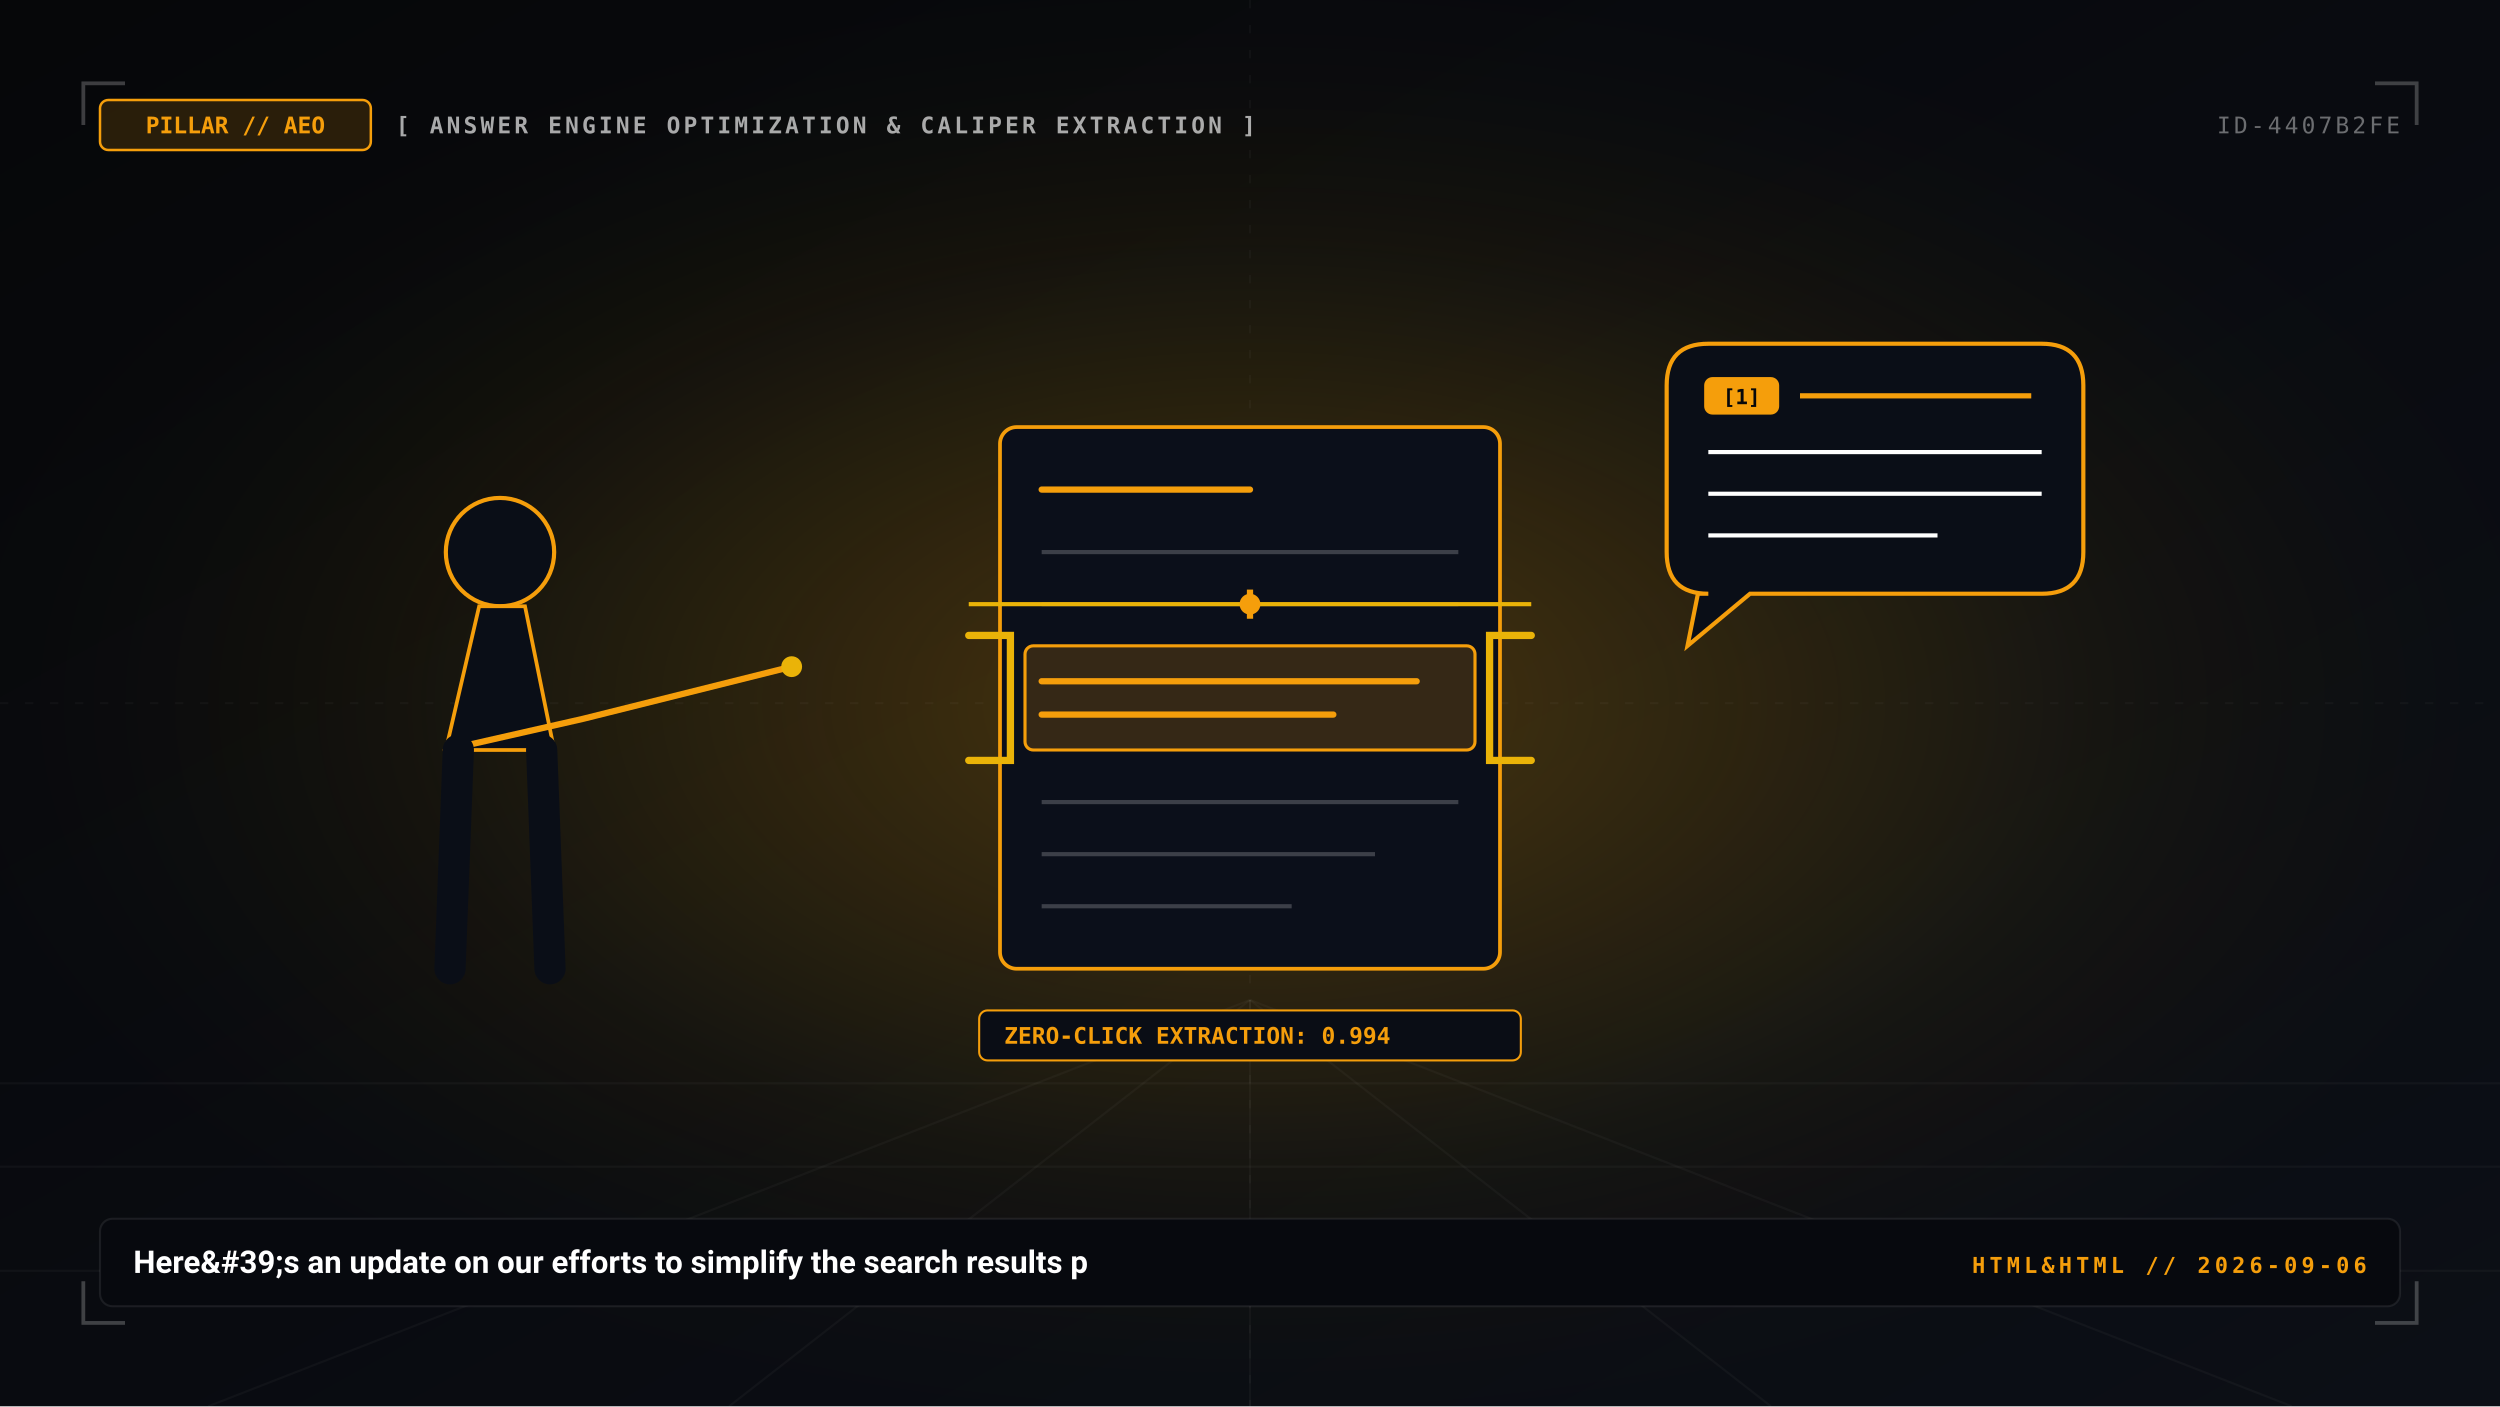
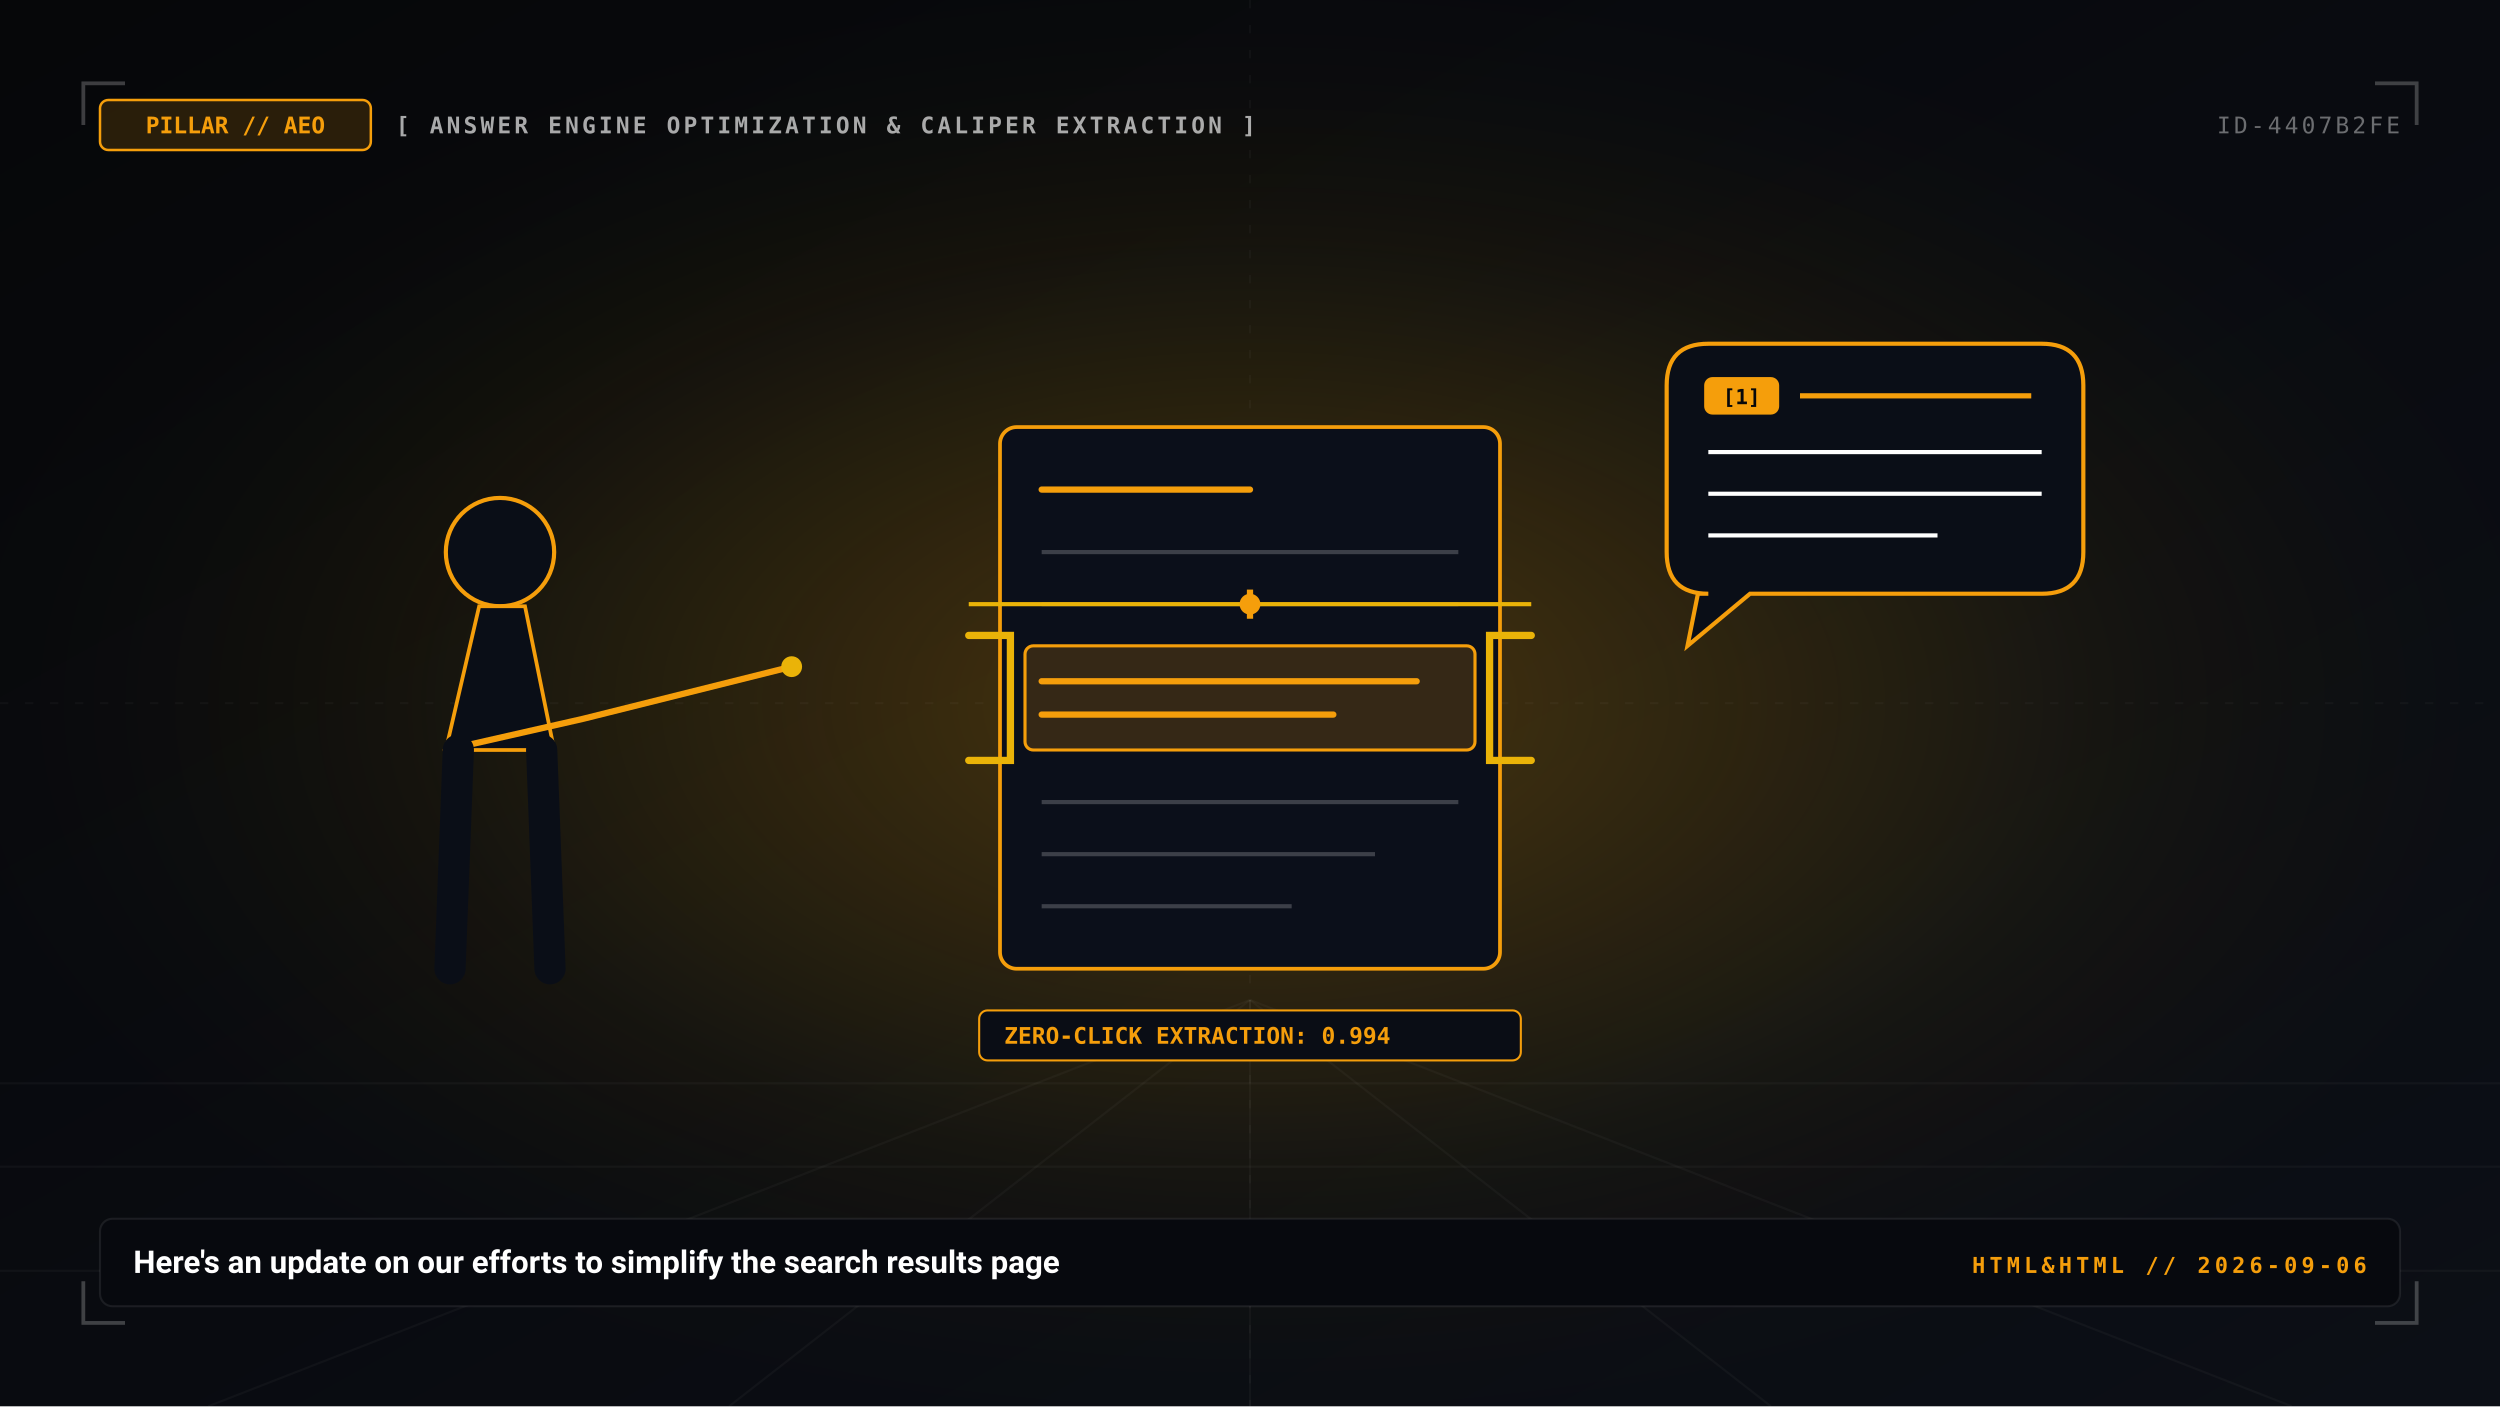
<svg xmlns="http://www.w3.org/2000/svg" viewBox="0 0 1200 675" width="1200" height="675" role="img" aria-labelledby="t-2025-11-01-here-39-s-an-update-on-our-efforts-to-simplify-the-b91c473af7 d-2025-11-01-here-39-s-an-update-on-our-efforts-to-simplify-the-b91c473af7">
  <defs>
    <linearGradient id="bg-2025-11-01-here-39-s-an-update-on-our-efforts-to-simplify-the-b91c473af7" x1="0%" y1="0%" x2="100%" y2="100%">
      <stop offset="0%" stop-color="#060709" />
      <stop offset="50%" stop-color="#090B10" />
      <stop offset="100%" stop-color="#0C0F16" />
    </linearGradient>
    <radialGradient id="glow-2025-11-01-here-39-s-an-update-on-our-efforts-to-simplify-the-b91c473af7" cx="50%" cy="50%" r="55%">
      <stop offset="0%" stop-color="#F59E0B" stop-opacity="0.28" />
      <stop offset="60%" stop-color="#EAB308" stop-opacity="0.06" />
      <stop offset="100%" stop-color="#060709" stop-opacity="0" />
    </radialGradient>
    <radialGradient id="radial-geo" cx="50%" cy="50%" r="50%">
      <stop offset="0%" stop-color="#F59E0B" stop-opacity="0.8" />
      <stop offset="100%" stop-color="#EAB308" stop-opacity="0.2" />
    </radialGradient>
    <linearGradient id="beam-seo" x1="0%" y1="0%" x2="0%" y2="100%">
      <stop offset="0%" stop-color="#F59E0B" stop-opacity="0.7" />
      <stop offset="100%" stop-color="#F59E0B" stop-opacity="0" />
    </linearGradient>
  </defs>
  <rect width="1200" height="675" fill="url(#bg-2025-11-01-here-39-s-an-update-on-our-efforts-to-simplify-the-b91c473af7)" />
  <rect width="1200" height="675" fill="url(#glow-2025-11-01-here-39-s-an-update-on-our-efforts-to-simplify-the-b91c473af7)" />
  <g stroke="rgba(255,255,255,0.035)" stroke-width="1">
    <line x1="0" y1="520" x2="1200" y2="520" />
    <line x1="0" y1="560" x2="1200" y2="560" />
    <line x1="0" y1="610" x2="1200" y2="610" />
    <line x1="600" y1="480" x2="100" y2="675" />
    <line x1="600" y1="480" x2="350" y2="675" />
    <line x1="600" y1="480" x2="600" y2="675" />
    <line x1="600" y1="480" x2="850" y2="675" />
    <line x1="600" y1="480" x2="1100" y2="675" />
  </g>
  <line x1="0" y1="337.5" x2="1200" y2="337.5" stroke="rgba(255,255,255,0.03)" stroke-width="1" stroke-dasharray="4 8" />
  <line x1="600" y1="0" x2="600" y2="675" stroke="rgba(255,255,255,0.03)" stroke-width="1" stroke-dasharray="4 8" />
  <g id="scene-aeo" transform="translate(0, 5)">
    <g transform="translate(480, 200)">
      <rect x="0" y="0" width="240" height="260" rx="8" fill="#0B0F1A" stroke="#F59E0B" stroke-width="1.8" />
      <line x1="20" y1="30" x2="120" y2="30" stroke="#F59E0B" stroke-width="3" stroke-linecap="round" />
      <line x1="20" y1="60" x2="220" y2="60" stroke="rgba(255,255,255,0.2)" stroke-width="2" />
      <line x1="20" y1="85" x2="220" y2="85" stroke="rgba(255,255,255,0.2)" stroke-width="2" />
      <rect x="12" y="105" width="216" height="50" rx="4" fill="#F59E0B" fill-opacity="0.18" stroke="#F59E0B" stroke-width="1.5" />
      <line x1="20" y1="122" x2="200" y2="122" stroke="#F59E0B" stroke-width="3" stroke-linecap="round" />
      <line x1="20" y1="138" x2="160" y2="138" stroke="#F59E0B" stroke-width="3" stroke-linecap="round" />
      <line x1="20" y1="180" x2="220" y2="180" stroke="rgba(255,255,255,0.2)" stroke-width="2" />
      <line x1="20" y1="205" x2="180" y2="205" stroke="rgba(255,255,255,0.2)" stroke-width="2" />
      <line x1="20" y1="230" x2="140" y2="230" stroke="rgba(255,255,255,0.2)" stroke-width="2" />
    </g>
    <g transform="translate(600, 330)">
      <path d="M-135,-30 L-115,-30 L-115,30 L-135,30" fill="none" stroke="#EAB308" stroke-width="3.5" stroke-linecap="round" />
      <path d="M135,-30 L115,-30 L115,30 L135,30" fill="none" stroke="#EAB308" stroke-width="3.5" stroke-linecap="round" />
      <line x1="-135" y1="-45" x2="135" y2="-45" stroke="#EAB308" stroke-width="2" />
      <line x1="0" y1="-52" x2="0" y2="-38" stroke="#F59E0B" stroke-width="3" />
      <circle cx="0" cy="-45" r="5" fill="#F59E0B" />
    </g>
    <g transform="translate(800, 160)">
      <path d="M0,20 Q0,0 20,0 L180,0 Q200,0 200,20 L200,100 Q200,120 180,120 L40,120 L10,145 L15,120 L20,120 Q0,120 0,100 Z" fill="#0A0E17" stroke="#F59E0B" stroke-width="2" />
      <rect x="18" y="16" width="36" height="18" rx="4" fill="#F59E0B" />
      <text x="36" y="29" font-family="ui-monospace,Menlo,monospace" font-size="10" font-weight="900" text-anchor="middle" fill="#07080A">[1]</text>
      <line x1="64" y1="25" x2="175" y2="25" stroke="#F59E0B" stroke-width="2.5" />
      <line x1="20" y1="52" x2="180" y2="52" stroke="#FFFFFF" stroke-width="2" />
      <line x1="20" y1="72" x2="180" y2="72" stroke="#FFFFFF" stroke-width="2" />
      <line x1="20" y1="92" x2="130" y2="92" stroke="#FFFFFF" stroke-width="2" />
    </g>
    <g transform="translate(240, 260)">
      <circle cx="0" cy="0" r="26" fill="#0A0E17" stroke="#F59E0B" stroke-width="2" />
      <path d="M-10,26 L-26,95 L26,95 L12,26 Z" fill="#0A0E17" stroke="#F59E0B" stroke-width="1.8" />
      <path d="M-26,95 L40,80 L140,55" fill="none" stroke="#F59E0B" stroke-width="3" stroke-linecap="round" />
      <circle cx="140" cy="55" r="5" fill="#EAB308" />
      <path d="M-20,95 L-24,200 M20,95 L24,200" stroke="#0A0E17" stroke-width="15" stroke-linecap="round" />
    </g>
    <g font-family="ui-monospace,Menlo,monospace" font-size="11" font-weight="700">
      <rect x="470" y="480" width="260" height="24" rx="4" fill="#0A0D15" stroke="#F59E0B" stroke-width="1" />
      <text x="482" y="496" fill="#F59E0B">ZERO-CLICK EXTRACTION: 0.994</text>
    </g>
  </g>
  <path d="M40 60 V40 H60 M1140 40 H1160 V60 M1160 615 V635 H1140 M60 635 H40 V615" stroke="rgba(255,255,255,0.22)" stroke-width="1.8" fill="none" />
  <rect x="48" y="48" width="130" height="24" rx="4" fill="#F59E0B" fill-opacity="0.15" stroke="#F59E0B" stroke-width="1.2" />
  <text x="113" y="64" font-family="ui-monospace,Menlo,monospace" font-size="11" font-weight="900" text-anchor="middle" fill="#F59E0B">PILLAR // AEO</text>
  <text x="190" y="64" font-family="ui-monospace,Menlo,monospace" font-size="11" font-weight="700" letter-spacing="1.5" fill="rgba(255,255,255,0.65)">[ ANSWER ENGINE OPTIMIZATION &amp; CALIPER EXTRACTION ]</text>
  <text x="1152" y="64" font-family="ui-monospace,Menlo,monospace" font-size="11" text-anchor="end" letter-spacing="1.5" fill="rgba(255,255,255,0.4)">ID-4407B2FE</text>
  <rect x="48" y="585" width="1104" height="42" rx="6" fill="#07090E" stroke="rgba(255,255,255,0.08)" stroke-width="1" />
-   <text x="64" y="611" font-family="-apple-system,BlinkMacSystemFont,Segoe UI,Roboto,sans-serif" font-size="15" font-weight="700" fill="#FFFFFF">Here&amp;#39;s an update on our efforts to simplify the search results p</text>
+   <text x="64" y="611" font-family="-apple-system,BlinkMacSystemFont,Segoe UI,Roboto,sans-serif" font-size="15" font-weight="700" fill="#FFFFFF">Here's an update on our efforts to simplify the search results page</text>
  <text x="1136" y="611" font-family="ui-monospace,Menlo,monospace" font-size="10.5" font-weight="700" text-anchor="end" letter-spacing="2" fill="#F59E0B">HTML&amp;HTML // 2026-09-06</text>
</svg>
